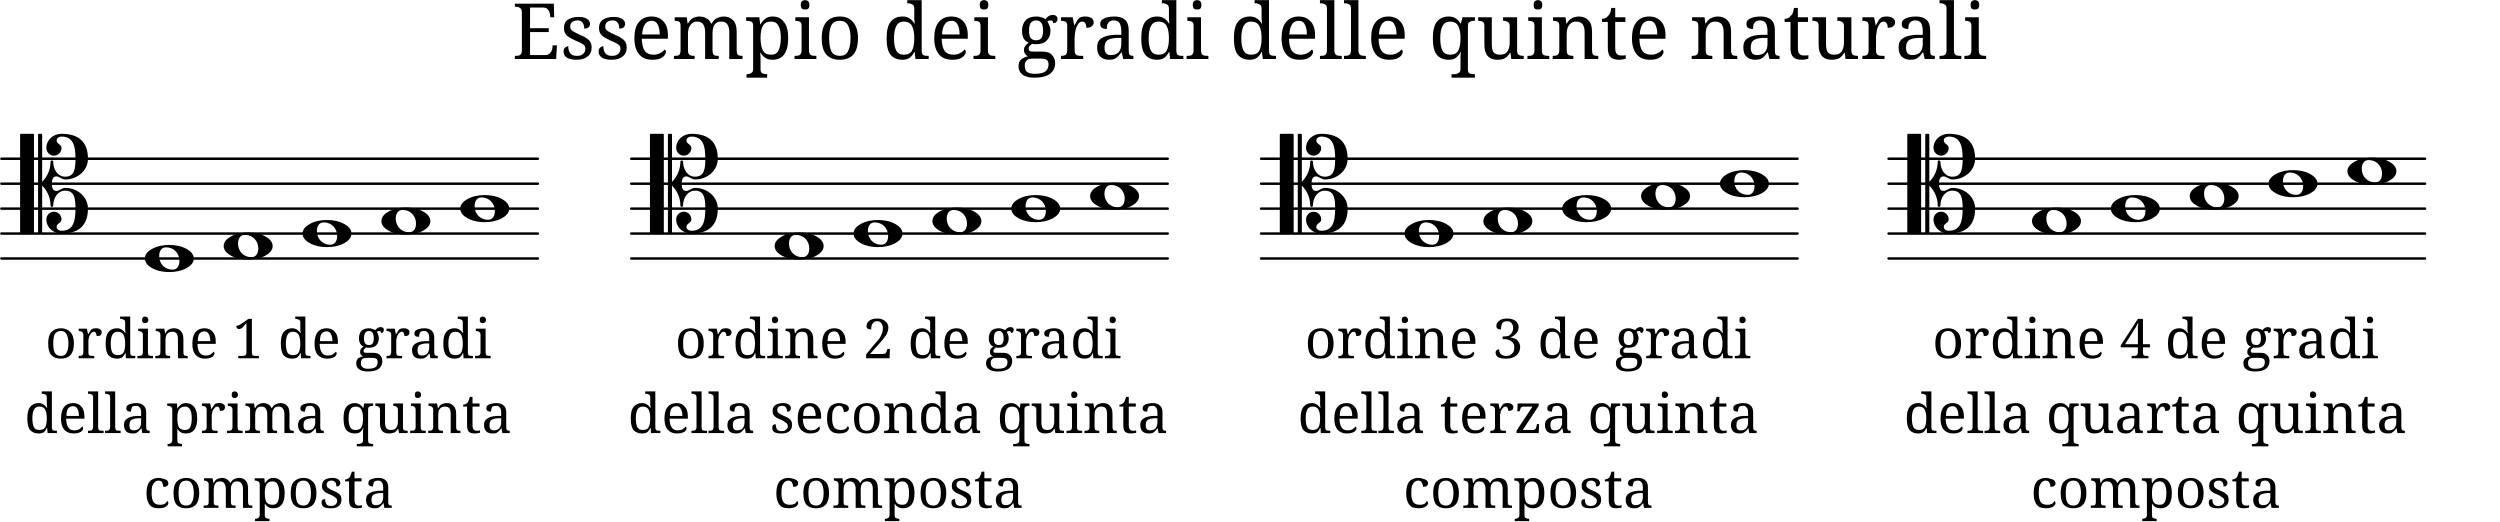
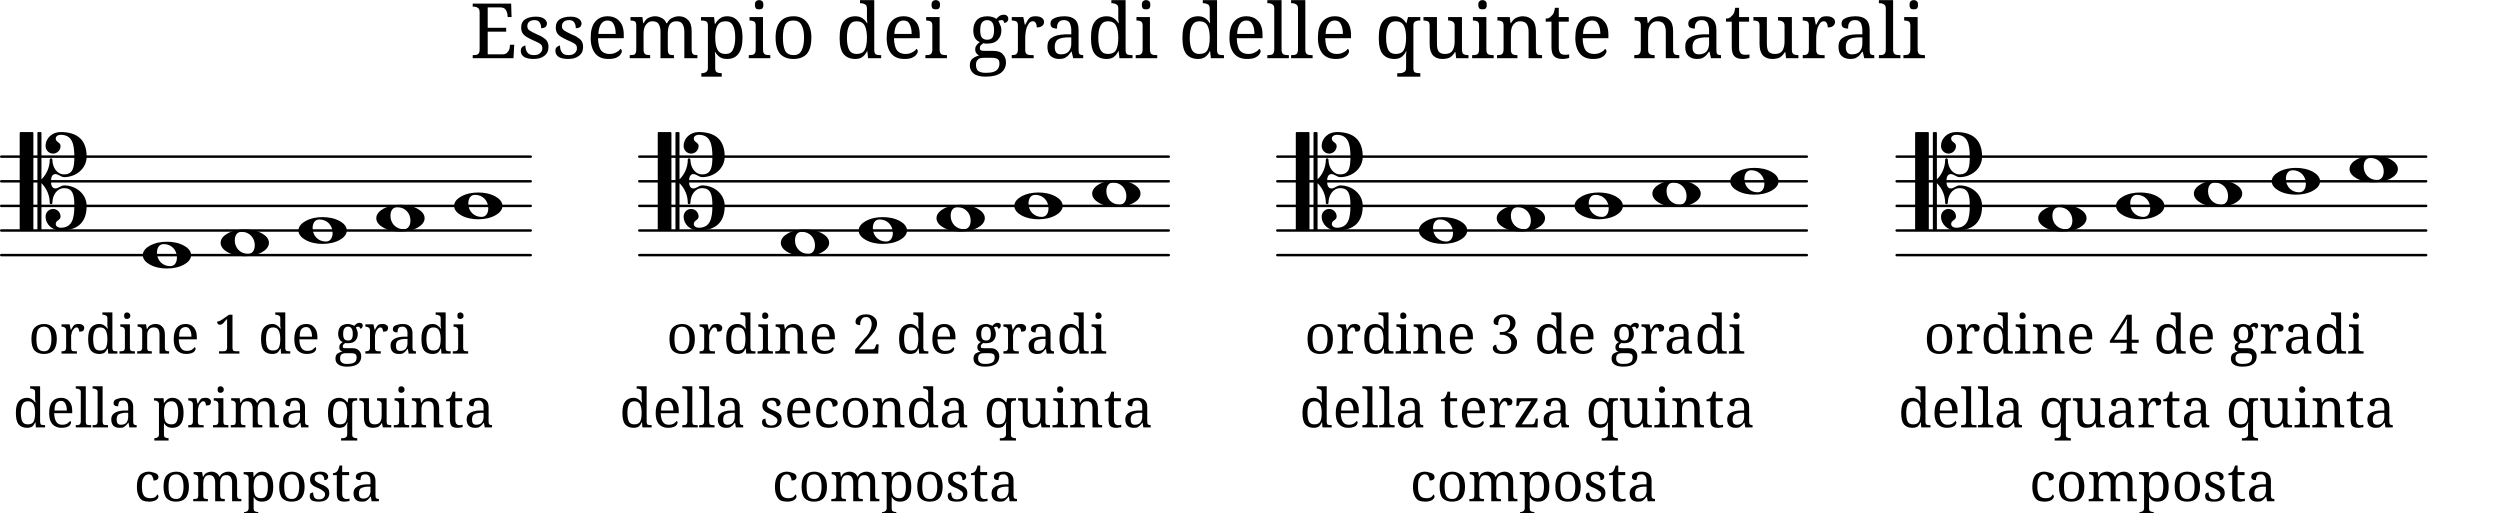
- <svg xmlns="http://www.w3.org/2000/svg" xmlns:xlink="http://www.w3.org/1999/xlink" version="1.2" width="176.13mm" height="36.71mm" viewBox="0 -2.365 100.229 20.893">
+ <svg xmlns="http://www.w3.org/2000/svg" xmlns:xlink="http://www.w3.org/1999/xlink" version="1.2" width="178.47mm" height="36.59mm" viewBox="0 -2.364 101.561 20.822">
  <style type="text/css">

tspan { white-space: pre; }

</style>
-   <g transform="translate(20.5124, -0)">
+   <g transform="translate(19.0784, -0)">
    <text font-family="serif" font-size="3.111" text-anchor="start" fill="currentColor">
      <tspan>Essempio dei gradi delle quinte naturali</tspan>
    </text>
  </g>
  <g transform="translate(0, 8)">
    <line stroke-linejoin="round" stroke-linecap="round" stroke-width="0.1" stroke="currentColor" x1="0.05" y1="0" x2="21.56" y2="0" />
  </g>
  <g transform="translate(0, 7)">
    <line stroke-linejoin="round" stroke-linecap="round" stroke-width="0.1" stroke="currentColor" x1="0.05" y1="0" x2="21.56" y2="0" />
  </g>
  <g transform="translate(0, 6)">
    <line stroke-linejoin="round" stroke-linecap="round" stroke-width="0.1" stroke="currentColor" x1="0.05" y1="0" x2="21.56" y2="0" />
  </g>
  <g transform="translate(0, 5)">
    <line stroke-linejoin="round" stroke-linecap="round" stroke-width="0.1" stroke="currentColor" x1="0.05" y1="0" x2="21.56" y2="0" />
  </g>
  <g transform="translate(0, 4)">
    <line stroke-linejoin="round" stroke-linecap="round" stroke-width="0.1" stroke="currentColor" x1="0.05" y1="0" x2="21.56" y2="0" />
  </g>
  <a style="color:inherit;" xlink:href="textedit:///home/johannes/common-lisp/setzkasten/lilypond-export/b1-c39-m2-c.ly:38:59:60">
    <g transform="translate(18.448, 6)">
      <path transform="scale(0.004, -0.004)" d="M213 112c-50 0 -69 -43 -69 -88c0 -77 57 -136 134 -136c50 0 69 43 69 88c0 77 -57 136 -134 136zM491 0c0 -43 -34 -75 -72 -96c-53 -29 -114 -40 -174 -40s-120 11 -173 40c-38 21 -72 53 -72 96s34 75 72 96c53 29 113 40 173 40s121 -11 174 -40 c38 -21 72 -53 72 -96z" fill="currentColor" />
    </g>
  </a>
  <a style="color:inherit;" xlink:href="textedit:///home/johannes/common-lisp/setzkasten/lilypond-export/b1-c39-m2-c.ly:38:47:48">
    <g transform="translate(8.962, 7.5)">
      <path transform="scale(0.004, -0.004)" d="M213 112c-50 0 -69 -43 -69 -88c0 -77 57 -136 134 -136c50 0 69 43 69 88c0 77 -57 136 -134 136zM491 0c0 -43 -34 -75 -72 -96c-53 -29 -114 -40 -174 -40s-120 11 -173 40c-38 21 -72 53 -72 96s34 75 72 96c53 29 113 40 173 40s121 -11 174 -40 c38 -21 72 -53 72 -96z" fill="currentColor" />
    </g>
  </a>
  <a style="color:inherit;" xlink:href="textedit:///home/johannes/common-lisp/setzkasten/lilypond-export/b1-c39-m2-c.ly:38:51:52">
    <g transform="translate(12.124, 7)">
      <path transform="scale(0.004, -0.004)" d="M213 112c-50 0 -69 -43 -69 -88c0 -77 57 -136 134 -136c50 0 69 43 69 88c0 77 -57 136 -134 136zM491 0c0 -43 -34 -75 -72 -96c-53 -29 -114 -40 -174 -40s-120 11 -173 40c-38 21 -72 53 -72 96s34 75 72 96c53 29 113 40 173 40s121 -11 174 -40 c38 -21 72 -53 72 -96z" fill="currentColor" />
    </g>
  </a>
  <a style="color:inherit;" xlink:href="textedit:///home/johannes/common-lisp/setzkasten/lilypond-export/b1-c39-m2-c.ly:38:55:56">
    <g transform="translate(15.286, 6.5)">
      <path transform="scale(0.004, -0.004)" d="M213 112c-50 0 -69 -43 -69 -88c0 -77 57 -136 134 -136c50 0 69 43 69 88c0 77 -57 136 -134 136zM491 0c0 -43 -34 -75 -72 -96c-53 -29 -114 -40 -174 -40s-120 11 -173 40c-38 21 -72 53 -72 96s34 75 72 96c53 29 113 40 173 40s121 -11 174 -40 c38 -21 72 -53 72 -96z" fill="currentColor" />
    </g>
  </a>
  <a style="color:inherit;" xlink:href="textedit:///home/johannes/common-lisp/setzkasten/lilypond-export/b1-c39-m2-c.ly:38:43:44">
    <g transform="translate(5.8, 8)">
      <path transform="scale(0.004, -0.004)" d="M213 112c-50 0 -69 -43 -69 -88c0 -77 57 -136 134 -136c50 0 69 43 69 88c0 77 -57 136 -134 136zM491 0c0 -43 -34 -75 -72 -96c-53 -29 -114 -40 -174 -40s-120 11 -173 40c-38 21 -72 53 -72 96s34 75 72 96c53 29 113 40 173 40s121 -11 174 -40 c38 -21 72 -53 72 -96z" fill="currentColor" />
    </g>
  </a>
  <g transform="translate(0.8, 5)">
    <path transform="scale(0.004, -0.004)" d="M318 0c0 -33 7 -73 45 -73c29 0 57 31 88 31c123 0 229 -89 229 -208c0 -169 -93 -250 -265 -250c-83 0 -152 61 -152 142c0 42 34 77 76 77s76 -35 76 -77c0 -39 -49 -37 -49 -76c0 -23 24 -38 49 -38c116 0 140 90 140 222c0 106 -12 180 -104 180 c-72 0 -119 -71 -119 -149c0 -9 -7 -14 -14 -14s-13 5 -13 14c0 76 -31 147 -84 200v-471c0 -6 -4 -10 -10 -10h-21c-6 0 -10 4 -10 10v980c0 6 4 10 10 10h21c6 0 10 -4 10 -10v-471c53 53 84 124 84 200c0 9 6 14 13 14s14 -5 14 -14c0 -78 47 -149 119 -149 c92 0 104 74 104 180c0 132 -24 222 -140 222c-25 0 -49 -15 -49 -38c0 -39 49 -37 49 -76c0 -42 -34 -77 -76 -77s-76 35 -76 77c0 81 69 142 152 142c172 0 265 -81 265 -250c0 -119 -106 -208 -229 -208c-31 0 -59 31 -88 31c-38 0 -45 -40 -45 -73zM129 -500h-119 c-6 0 -10 4 -10 10v980c0 6 4 10 10 10h119c6 0 10 -4 10 -10v-980c0 -6 -4 -10 -10 -10z" fill="currentColor" />
  </g>
  <a style="color:inherit;" xlink:href="textedit:///home/johannes/common-lisp/setzkasten/lilypond-export/b1-c39-m2-c.ly:36:16:17">
</a>
-   <g transform="translate(1.8003, 12)">
+   <g transform="translate(1.1516, 12)">
    <text font-family="serif" font-size="2.2" text-anchor="start" fill="currentColor">
      <tspan>ordine 1 de gradi</tspan>
    </text>
  </g>
-   <g transform="translate(0.9638, 15)">
+   <g transform="translate(0.5199, 15)">
    <text font-family="serif" font-size="2.2" text-anchor="start" fill="currentColor">
      <tspan>della prima quinta</tspan>
    </text>
  </g>
-   <g transform="translate(5.7439, 18)">
-     <text font-family="serif" font-size="2.2" text-anchor="start" fill="currentColor">
-       <tspan>composta</tspan>
-     </text>
-   </g>
-   <g transform="translate(25.2546, 8)">
-     <line stroke-linejoin="round" stroke-linecap="round" stroke-width="0.1" stroke="currentColor" x1="0.05" y1="0" x2="21.56" y2="0" />
-   </g>
-   <g transform="translate(25.2546, 7)">
-     <line stroke-linejoin="round" stroke-linecap="round" stroke-width="0.1" stroke="currentColor" x1="0.05" y1="0" x2="21.56" y2="0" />
-   </g>
-   <g transform="translate(25.2546, 6)">
-     <line stroke-linejoin="round" stroke-linecap="round" stroke-width="0.1" stroke="currentColor" x1="0.05" y1="0" x2="21.56" y2="0" />
-   </g>
-   <g transform="translate(25.2546, 5)">
-     <line stroke-linejoin="round" stroke-linecap="round" stroke-width="0.1" stroke="currentColor" x1="0.05" y1="0" x2="21.56" y2="0" />
-   </g>
-   <g transform="translate(25.2546, 4)">
+   <g transform="translate(5.4366, 18)">
+     <text font-family="serif" font-size="2.2" text-anchor="start" fill="currentColor">
+       <tspan>composta</tspan>
+     </text>
+   </g>
+   <g transform="translate(25.9204, 8)">
+     <line stroke-linejoin="round" stroke-linecap="round" stroke-width="0.1" stroke="currentColor" x1="0.05" y1="0" x2="21.56" y2="0" />
+   </g>
+   <g transform="translate(25.9204, 7)">
+     <line stroke-linejoin="round" stroke-linecap="round" stroke-width="0.1" stroke="currentColor" x1="0.05" y1="0" x2="21.56" y2="0" />
+   </g>
+   <g transform="translate(25.9204, 6)">
+     <line stroke-linejoin="round" stroke-linecap="round" stroke-width="0.1" stroke="currentColor" x1="0.05" y1="0" x2="21.56" y2="0" />
+   </g>
+   <g transform="translate(25.9204, 5)">
+     <line stroke-linejoin="round" stroke-linecap="round" stroke-width="0.1" stroke="currentColor" x1="0.05" y1="0" x2="21.56" y2="0" />
+   </g>
+   <g transform="translate(25.9204, 4)">
    <line stroke-linejoin="round" stroke-linecap="round" stroke-width="0.1" stroke="currentColor" x1="0.05" y1="0" x2="21.56" y2="0" />
  </g>
  <a style="color:inherit;" xlink:href="textedit:///home/johannes/common-lisp/setzkasten/lilypond-export/b1-c39-m2-c.ly:76:59:60">
-     <g transform="translate(43.7027, 5.5)">
+     <g transform="translate(44.3685, 5.5)">
      <path transform="scale(0.004, -0.004)" d="M213 112c-50 0 -69 -43 -69 -88c0 -77 57 -136 134 -136c50 0 69 43 69 88c0 77 -57 136 -134 136zM491 0c0 -43 -34 -75 -72 -96c-53 -29 -114 -40 -174 -40s-120 11 -173 40c-38 21 -72 53 -72 96s34 75 72 96c53 29 113 40 173 40s121 -11 174 -40 c38 -21 72 -53 72 -96z" fill="currentColor" />
    </g>
  </a>
  <a style="color:inherit;" xlink:href="textedit:///home/johannes/common-lisp/setzkasten/lilypond-export/b1-c39-m2-c.ly:76:47:48">
-     <g transform="translate(34.2167, 7)">
+     <g transform="translate(34.8824, 7)">
      <path transform="scale(0.004, -0.004)" d="M213 112c-50 0 -69 -43 -69 -88c0 -77 57 -136 134 -136c50 0 69 43 69 88c0 77 -57 136 -134 136zM491 0c0 -43 -34 -75 -72 -96c-53 -29 -114 -40 -174 -40s-120 11 -173 40c-38 21 -72 53 -72 96s34 75 72 96c53 29 113 40 173 40s121 -11 174 -40 c38 -21 72 -53 72 -96z" fill="currentColor" />
    </g>
  </a>
  <a style="color:inherit;" xlink:href="textedit:///home/johannes/common-lisp/setzkasten/lilypond-export/b1-c39-m2-c.ly:76:51:52">
-     <g transform="translate(37.3787, 6.5)">
+     <g transform="translate(38.0444, 6.5)">
      <path transform="scale(0.004, -0.004)" d="M213 112c-50 0 -69 -43 -69 -88c0 -77 57 -136 134 -136c50 0 69 43 69 88c0 77 -57 136 -134 136zM491 0c0 -43 -34 -75 -72 -96c-53 -29 -114 -40 -174 -40s-120 11 -173 40c-38 21 -72 53 -72 96s34 75 72 96c53 29 113 40 173 40s121 -11 174 -40 c38 -21 72 -53 72 -96z" fill="currentColor" />
    </g>
  </a>
  <a style="color:inherit;" xlink:href="textedit:///home/johannes/common-lisp/setzkasten/lilypond-export/b1-c39-m2-c.ly:76:55:56">
-     <g transform="translate(40.5407, 6)">
+     <g transform="translate(41.2064, 6)">
      <path transform="scale(0.004, -0.004)" d="M213 112c-50 0 -69 -43 -69 -88c0 -77 57 -136 134 -136c50 0 69 43 69 88c0 77 -57 136 -134 136zM491 0c0 -43 -34 -75 -72 -96c-53 -29 -114 -40 -174 -40s-120 11 -173 40c-38 21 -72 53 -72 96s34 75 72 96c53 29 113 40 173 40s121 -11 174 -40 c38 -21 72 -53 72 -96z" fill="currentColor" />
    </g>
  </a>
  <a style="color:inherit;" xlink:href="textedit:///home/johannes/common-lisp/setzkasten/lilypond-export/b1-c39-m2-c.ly:76:43:44">
-     <g transform="translate(31.0546, 7.5)">
-       <path transform="scale(0.004, -0.004)" d="M213 112c-50 0 -69 -43 -69 -88c0 -77 57 -136 134 -136c50 0 69 43 69 88c0 77 -57 136 -134 136zM491 0c0 -43 -34 -75 -72 -96c-53 -29 -114 -40 -174 -40s-120 11 -173 40c-38 21 -72 53 -72 96s34 75 72 96c53 29 113 40 173 40s121 -11 174 -40 c38 -21 72 -53 72 -96z" fill="currentColor" />
-     </g>
-   </a>
-   <g transform="translate(26.0546, 5)">
+     <g transform="translate(31.7204, 7.5)">
+       <path transform="scale(0.004, -0.004)" d="M213 112c-50 0 -69 -43 -69 -88c0 -77 57 -136 134 -136c50 0 69 43 69 88c0 77 -57 136 -134 136zM491 0c0 -43 -34 -75 -72 -96c-53 -29 -114 -40 -174 -40s-120 11 -173 40c-38 21 -72 53 -72 96s34 75 72 96c53 29 113 40 173 40s121 -11 174 -40 c38 -21 72 -53 72 -96z" fill="currentColor" />
+     </g>
+   </a>
+   <g transform="translate(26.7204, 5)">
    <path transform="scale(0.004, -0.004)" d="M318 0c0 -33 7 -73 45 -73c29 0 57 31 88 31c123 0 229 -89 229 -208c0 -169 -93 -250 -265 -250c-83 0 -152 61 -152 142c0 42 34 77 76 77s76 -35 76 -77c0 -39 -49 -37 -49 -76c0 -23 24 -38 49 -38c116 0 140 90 140 222c0 106 -12 180 -104 180 c-72 0 -119 -71 -119 -149c0 -9 -7 -14 -14 -14s-13 5 -13 14c0 76 -31 147 -84 200v-471c0 -6 -4 -10 -10 -10h-21c-6 0 -10 4 -10 10v980c0 6 4 10 10 10h21c6 0 10 -4 10 -10v-471c53 53 84 124 84 200c0 9 6 14 13 14s14 -5 14 -14c0 -78 47 -149 119 -149 c92 0 104 74 104 180c0 132 -24 222 -140 222c-25 0 -49 -15 -49 -38c0 -39 49 -37 49 -76c0 -42 -34 -77 -76 -77s-76 35 -76 77c0 81 69 142 152 142c172 0 265 -81 265 -250c0 -119 -106 -208 -229 -208c-31 0 -59 31 -88 31c-38 0 -45 -40 -45 -73zM129 -500h-119 c-6 0 -10 4 -10 10v980c0 6 4 10 10 10h119c6 0 10 -4 10 -10v-980c0 -6 -4 -10 -10 -10z" fill="currentColor" />
  </g>
  <a style="color:inherit;" xlink:href="textedit:///home/johannes/common-lisp/setzkasten/lilypond-export/b1-c39-m2-c.ly:74:16:17">
</a>
-   <g transform="translate(27.055, 12)">
+   <g transform="translate(27.072, 12)">
    <text font-family="serif" font-size="2.2" text-anchor="start" fill="currentColor">
      <tspan>ordine 2 de gradi</tspan>
    </text>
  </g>
  <g transform="translate(25.16, 15)">
    <text font-family="serif" font-size="2.2" text-anchor="start" fill="currentColor">
      <tspan>della seconda quinta</tspan>
    </text>
  </g>
-   <g transform="translate(30.9985, 18)">
-     <text font-family="serif" font-size="2.2" text-anchor="start" fill="currentColor">
-       <tspan>composta</tspan>
-     </text>
-   </g>
-   <g transform="translate(50.5093, 8)">
-     <line stroke-linejoin="round" stroke-linecap="round" stroke-width="0.1" stroke="currentColor" x1="0.05" y1="0" x2="21.56" y2="0" />
-   </g>
-   <g transform="translate(50.5093, 7)">
-     <line stroke-linejoin="round" stroke-linecap="round" stroke-width="0.1" stroke="currentColor" x1="0.05" y1="0" x2="21.56" y2="0" />
-   </g>
-   <g transform="translate(50.5093, 6)">
-     <line stroke-linejoin="round" stroke-linecap="round" stroke-width="0.1" stroke="currentColor" x1="0.05" y1="0" x2="21.56" y2="0" />
-   </g>
-   <g transform="translate(50.5093, 5)">
-     <line stroke-linejoin="round" stroke-linecap="round" stroke-width="0.1" stroke="currentColor" x1="0.05" y1="0" x2="21.56" y2="0" />
-   </g>
-   <g transform="translate(50.5093, 4)">
+   <g transform="translate(31.357, 18)">
+     <text font-family="serif" font-size="2.2" text-anchor="start" fill="currentColor">
+       <tspan>composta</tspan>
+     </text>
+   </g>
+   <g transform="translate(51.8409, 8)">
+     <line stroke-linejoin="round" stroke-linecap="round" stroke-width="0.1" stroke="currentColor" x1="0.05" y1="0" x2="21.56" y2="0" />
+   </g>
+   <g transform="translate(51.8409, 7)">
+     <line stroke-linejoin="round" stroke-linecap="round" stroke-width="0.1" stroke="currentColor" x1="0.05" y1="0" x2="21.56" y2="0" />
+   </g>
+   <g transform="translate(51.8409, 6)">
+     <line stroke-linejoin="round" stroke-linecap="round" stroke-width="0.1" stroke="currentColor" x1="0.05" y1="0" x2="21.56" y2="0" />
+   </g>
+   <g transform="translate(51.8409, 5)">
+     <line stroke-linejoin="round" stroke-linecap="round" stroke-width="0.1" stroke="currentColor" x1="0.05" y1="0" x2="21.56" y2="0" />
+   </g>
+   <g transform="translate(51.8409, 4)">
    <line stroke-linejoin="round" stroke-linecap="round" stroke-width="0.1" stroke="currentColor" x1="0.05" y1="0" x2="21.56" y2="0" />
  </g>
  <a style="color:inherit;" xlink:href="textedit:///home/johannes/common-lisp/setzkasten/lilypond-export/b1-c39-m2-c.ly:114:59:60">
-     <g transform="translate(68.9573, 5)">
+     <g transform="translate(70.2889, 5)">
      <path transform="scale(0.004, -0.004)" d="M213 112c-50 0 -69 -43 -69 -88c0 -77 57 -136 134 -136c50 0 69 43 69 88c0 77 -57 136 -134 136zM491 0c0 -43 -34 -75 -72 -96c-53 -29 -114 -40 -174 -40s-120 11 -173 40c-38 21 -72 53 -72 96s34 75 72 96c53 29 113 40 173 40s121 -11 174 -40 c38 -21 72 -53 72 -96z" fill="currentColor" />
    </g>
  </a>
  <a style="color:inherit;" xlink:href="textedit:///home/johannes/common-lisp/setzkasten/lilypond-export/b1-c39-m2-c.ly:114:47:48">
-     <g transform="translate(59.4713, 6.5)">
+     <g transform="translate(60.8029, 6.5)">
      <path transform="scale(0.004, -0.004)" d="M213 112c-50 0 -69 -43 -69 -88c0 -77 57 -136 134 -136c50 0 69 43 69 88c0 77 -57 136 -134 136zM491 0c0 -43 -34 -75 -72 -96c-53 -29 -114 -40 -174 -40s-120 11 -173 40c-38 21 -72 53 -72 96s34 75 72 96c53 29 113 40 173 40s121 -11 174 -40 c38 -21 72 -53 72 -96z" fill="currentColor" />
    </g>
  </a>
  <a style="color:inherit;" xlink:href="textedit:///home/johannes/common-lisp/setzkasten/lilypond-export/b1-c39-m2-c.ly:114:51:52">
-     <g transform="translate(62.6333, 6)">
+     <g transform="translate(63.9649, 6)">
      <path transform="scale(0.004, -0.004)" d="M213 112c-50 0 -69 -43 -69 -88c0 -77 57 -136 134 -136c50 0 69 43 69 88c0 77 -57 136 -134 136zM491 0c0 -43 -34 -75 -72 -96c-53 -29 -114 -40 -174 -40s-120 11 -173 40c-38 21 -72 53 -72 96s34 75 72 96c53 29 113 40 173 40s121 -11 174 -40 c38 -21 72 -53 72 -96z" fill="currentColor" />
    </g>
  </a>
  <a style="color:inherit;" xlink:href="textedit:///home/johannes/common-lisp/setzkasten/lilypond-export/b1-c39-m2-c.ly:114:55:56">
-     <g transform="translate(65.7953, 5.5)">
+     <g transform="translate(67.1269, 5.5)">
      <path transform="scale(0.004, -0.004)" d="M213 112c-50 0 -69 -43 -69 -88c0 -77 57 -136 134 -136c50 0 69 43 69 88c0 77 -57 136 -134 136zM491 0c0 -43 -34 -75 -72 -96c-53 -29 -114 -40 -174 -40s-120 11 -173 40c-38 21 -72 53 -72 96s34 75 72 96c53 29 113 40 173 40s121 -11 174 -40 c38 -21 72 -53 72 -96z" fill="currentColor" />
    </g>
  </a>
  <a style="color:inherit;" xlink:href="textedit:///home/johannes/common-lisp/setzkasten/lilypond-export/b1-c39-m2-c.ly:114:43:44">
-     <g transform="translate(56.3093, 7)">
-       <path transform="scale(0.004, -0.004)" d="M213 112c-50 0 -69 -43 -69 -88c0 -77 57 -136 134 -136c50 0 69 43 69 88c0 77 -57 136 -134 136zM491 0c0 -43 -34 -75 -72 -96c-53 -29 -114 -40 -174 -40s-120 11 -173 40c-38 21 -72 53 -72 96s34 75 72 96c53 29 113 40 173 40s121 -11 174 -40 c38 -21 72 -53 72 -96z" fill="currentColor" />
-     </g>
-   </a>
-   <g transform="translate(51.3093, 5)">
+     <g transform="translate(57.6409, 7)">
+       <path transform="scale(0.004, -0.004)" d="M213 112c-50 0 -69 -43 -69 -88c0 -77 57 -136 134 -136c50 0 69 43 69 88c0 77 -57 136 -134 136zM491 0c0 -43 -34 -75 -72 -96c-53 -29 -114 -40 -174 -40s-120 11 -173 40c-38 21 -72 53 -72 96s34 75 72 96c53 29 113 40 173 40s121 -11 174 -40 c38 -21 72 -53 72 -96z" fill="currentColor" />
+     </g>
+   </a>
+   <g transform="translate(52.6409, 5)">
    <path transform="scale(0.004, -0.004)" d="M318 0c0 -33 7 -73 45 -73c29 0 57 31 88 31c123 0 229 -89 229 -208c0 -169 -93 -250 -265 -250c-83 0 -152 61 -152 142c0 42 34 77 76 77s76 -35 76 -77c0 -39 -49 -37 -49 -76c0 -23 24 -38 49 -38c116 0 140 90 140 222c0 106 -12 180 -104 180 c-72 0 -119 -71 -119 -149c0 -9 -7 -14 -14 -14s-13 5 -13 14c0 76 -31 147 -84 200v-471c0 -6 -4 -10 -10 -10h-21c-6 0 -10 4 -10 10v980c0 6 4 10 10 10h21c6 0 10 -4 10 -10v-471c53 53 84 124 84 200c0 9 6 14 13 14s14 -5 14 -14c0 -78 47 -149 119 -149 c92 0 104 74 104 180c0 132 -24 222 -140 222c-25 0 -49 -15 -49 -38c0 -39 49 -37 49 -76c0 -42 -34 -77 -76 -77s-76 35 -76 77c0 81 69 142 152 142c172 0 265 -81 265 -250c0 -119 -106 -208 -229 -208c-31 0 -59 31 -88 31c-38 0 -45 -40 -45 -73zM129 -500h-119 c-6 0 -10 4 -10 10v980c0 6 4 10 10 10h119c6 0 10 -4 10 -10v-980c0 -6 -4 -10 -10 -10z" fill="currentColor" />
  </g>
  <a style="color:inherit;" xlink:href="textedit:///home/johannes/common-lisp/setzkasten/lilypond-export/b1-c39-m2-c.ly:112:16:17">
</a>
-   <g transform="translate(52.3096, 12)">
+   <g transform="translate(52.9925, 12)">
    <text font-family="serif" font-size="2.2" text-anchor="start" fill="currentColor">
      <tspan>ordine 3 de gradi</tspan>
    </text>
  </g>
-   <g transform="translate(52.0194, 15)">
+   <g transform="translate(52.7876, 15)">
    <text font-family="serif" font-size="2.2" text-anchor="start" fill="currentColor">
      <tspan>della terza quinta</tspan>
    </text>
  </g>
-   <g transform="translate(56.2532, 18)">
-     <text font-family="serif" font-size="2.2" text-anchor="start" fill="currentColor">
-       <tspan>composta</tspan>
-     </text>
-   </g>
-   <g transform="translate(75.6693, 8)">
-     <line stroke-linejoin="round" stroke-linecap="round" stroke-width="0.1" stroke="currentColor" x1="0.05" y1="0" x2="21.56" y2="0" />
-   </g>
-   <g transform="translate(75.6693, 7)">
-     <line stroke-linejoin="round" stroke-linecap="round" stroke-width="0.1" stroke="currentColor" x1="0.05" y1="0" x2="21.56" y2="0" />
-   </g>
-   <g transform="translate(75.6693, 6)">
-     <line stroke-linejoin="round" stroke-linecap="round" stroke-width="0.1" stroke="currentColor" x1="0.05" y1="0" x2="21.56" y2="0" />
-   </g>
-   <g transform="translate(75.6693, 5)">
-     <line stroke-linejoin="round" stroke-linecap="round" stroke-width="0.1" stroke="currentColor" x1="0.05" y1="0" x2="21.56" y2="0" />
-   </g>
-   <g transform="translate(75.6693, 4)">
+   <g transform="translate(57.2775, 18)">
+     <text font-family="serif" font-size="2.2" text-anchor="start" fill="currentColor">
+       <tspan>composta</tspan>
+     </text>
+   </g>
+   <g transform="translate(77.0009, 8)">
+     <line stroke-linejoin="round" stroke-linecap="round" stroke-width="0.1" stroke="currentColor" x1="0.05" y1="0" x2="21.56" y2="0" />
+   </g>
+   <g transform="translate(77.0009, 7)">
+     <line stroke-linejoin="round" stroke-linecap="round" stroke-width="0.1" stroke="currentColor" x1="0.05" y1="0" x2="21.56" y2="0" />
+   </g>
+   <g transform="translate(77.0009, 6)">
+     <line stroke-linejoin="round" stroke-linecap="round" stroke-width="0.1" stroke="currentColor" x1="0.05" y1="0" x2="21.56" y2="0" />
+   </g>
+   <g transform="translate(77.0009, 5)">
+     <line stroke-linejoin="round" stroke-linecap="round" stroke-width="0.1" stroke="currentColor" x1="0.05" y1="0" x2="21.56" y2="0" />
+   </g>
+   <g transform="translate(77.0009, 4)">
    <line stroke-linejoin="round" stroke-linecap="round" stroke-width="0.1" stroke="currentColor" x1="0.05" y1="0" x2="21.56" y2="0" />
  </g>
  <a style="color:inherit;" xlink:href="textedit:///home/johannes/common-lisp/setzkasten/lilypond-export/b1-c39-m2-c.ly:152:60:61">
-     <g transform="translate(94.1173, 4.5)">
+     <g transform="translate(95.4489, 4.5)">
      <path transform="scale(0.004, -0.004)" d="M213 112c-50 0 -69 -43 -69 -88c0 -77 57 -136 134 -136c50 0 69 43 69 88c0 77 -57 136 -134 136zM491 0c0 -43 -34 -75 -72 -96c-53 -29 -114 -40 -174 -40s-120 11 -173 40c-38 21 -72 53 -72 96s34 75 72 96c53 29 113 40 173 40s121 -11 174 -40 c38 -21 72 -53 72 -96z" fill="currentColor" />
    </g>
  </a>
  <a style="color:inherit;" xlink:href="textedit:///home/johannes/common-lisp/setzkasten/lilypond-export/b1-c39-m2-c.ly:152:47:48">
-     <g transform="translate(84.6313, 6)">
+     <g transform="translate(85.9629, 6)">
      <path transform="scale(0.004, -0.004)" d="M213 112c-50 0 -69 -43 -69 -88c0 -77 57 -136 134 -136c50 0 69 43 69 88c0 77 -57 136 -134 136zM491 0c0 -43 -34 -75 -72 -96c-53 -29 -114 -40 -174 -40s-120 11 -173 40c-38 21 -72 53 -72 96s34 75 72 96c53 29 113 40 173 40s121 -11 174 -40 c38 -21 72 -53 72 -96z" fill="currentColor" />
    </g>
  </a>
  <a style="color:inherit;" xlink:href="textedit:///home/johannes/common-lisp/setzkasten/lilypond-export/b1-c39-m2-c.ly:152:51:52">
-     <g transform="translate(87.7933, 5.5)">
+     <g transform="translate(89.1249, 5.5)">
      <path transform="scale(0.004, -0.004)" d="M213 112c-50 0 -69 -43 -69 -88c0 -77 57 -136 134 -136c50 0 69 43 69 88c0 77 -57 136 -134 136zM491 0c0 -43 -34 -75 -72 -96c-53 -29 -114 -40 -174 -40s-120 11 -173 40c-38 21 -72 53 -72 96s34 75 72 96c53 29 113 40 173 40s121 -11 174 -40 c38 -21 72 -53 72 -96z" fill="currentColor" />
    </g>
  </a>
  <a style="color:inherit;" xlink:href="textedit:///home/johannes/common-lisp/setzkasten/lilypond-export/b1-c39-m2-c.ly:152:55:56">
-     <g transform="translate(90.9553, 5)">
+     <g transform="translate(92.2869, 5)">
      <path transform="scale(0.004, -0.004)" d="M213 112c-50 0 -69 -43 -69 -88c0 -77 57 -136 134 -136c50 0 69 43 69 88c0 77 -57 136 -134 136zM491 0c0 -43 -34 -75 -72 -96c-53 -29 -114 -40 -174 -40s-120 11 -173 40c-38 21 -72 53 -72 96s34 75 72 96c53 29 113 40 173 40s121 -11 174 -40 c38 -21 72 -53 72 -96z" fill="currentColor" />
    </g>
  </a>
  <a style="color:inherit;" xlink:href="textedit:///home/johannes/common-lisp/setzkasten/lilypond-export/b1-c39-m2-c.ly:152:43:44">
-     <g transform="translate(81.4693, 6.5)">
-       <path transform="scale(0.004, -0.004)" d="M213 112c-50 0 -69 -43 -69 -88c0 -77 57 -136 134 -136c50 0 69 43 69 88c0 77 -57 136 -134 136zM491 0c0 -43 -34 -75 -72 -96c-53 -29 -114 -40 -174 -40s-120 11 -173 40c-38 21 -72 53 -72 96s34 75 72 96c53 29 113 40 173 40s121 -11 174 -40 c38 -21 72 -53 72 -96z" fill="currentColor" />
-     </g>
-   </a>
-   <g transform="translate(76.4693, 5)">
+     <g transform="translate(82.8009, 6.5)">
+       <path transform="scale(0.004, -0.004)" d="M213 112c-50 0 -69 -43 -69 -88c0 -77 57 -136 134 -136c50 0 69 43 69 88c0 77 -57 136 -134 136zM491 0c0 -43 -34 -75 -72 -96c-53 -29 -114 -40 -174 -40s-120 11 -173 40c-38 21 -72 53 -72 96s34 75 72 96c53 29 113 40 173 40s121 -11 174 -40 c38 -21 72 -53 72 -96z" fill="currentColor" />
+     </g>
+   </a>
+   <g transform="translate(77.8009, 5)">
    <path transform="scale(0.004, -0.004)" d="M318 0c0 -33 7 -73 45 -73c29 0 57 31 88 31c123 0 229 -89 229 -208c0 -169 -93 -250 -265 -250c-83 0 -152 61 -152 142c0 42 34 77 76 77s76 -35 76 -77c0 -39 -49 -37 -49 -76c0 -23 24 -38 49 -38c116 0 140 90 140 222c0 106 -12 180 -104 180 c-72 0 -119 -71 -119 -149c0 -9 -7 -14 -14 -14s-13 5 -13 14c0 76 -31 147 -84 200v-471c0 -6 -4 -10 -10 -10h-21c-6 0 -10 4 -10 10v980c0 6 4 10 10 10h21c6 0 10 -4 10 -10v-471c53 53 84 124 84 200c0 9 6 14 13 14s14 -5 14 -14c0 -78 47 -149 119 -149 c92 0 104 74 104 180c0 132 -24 222 -140 222c-25 0 -49 -15 -49 -38c0 -39 49 -37 49 -76c0 -42 -34 -77 -76 -77s-76 35 -76 77c0 81 69 142 152 142c172 0 265 -81 265 -250c0 -119 -106 -208 -229 -208c-31 0 -59 31 -88 31c-38 0 -45 -40 -45 -73zM129 -500h-119 c-6 0 -10 4 -10 10v980c0 6 4 10 10 10h119c6 0 10 -4 10 -10v-980c0 -6 -4 -10 -10 -10z" fill="currentColor" />
  </g>
  <a style="color:inherit;" xlink:href="textedit:///home/johannes/common-lisp/setzkasten/lilypond-export/b1-c39-m2-c.ly:150:16:17">
</a>
-   <g transform="translate(77.4696, 12)">
+   <g transform="translate(78.1525, 12)">
    <text font-family="serif" font-size="2.2" text-anchor="start" fill="currentColor">
      <tspan>ordine 4 de gradi</tspan>
    </text>
  </g>
-   <g transform="translate(76.3258, 15)">
+   <g transform="translate(77.1111, 15)">
    <text font-family="serif" font-size="2.2" text-anchor="start" fill="currentColor">
      <tspan>della quarta quinta</tspan>
    </text>
  </g>
-   <g transform="translate(81.4132, 18)">
+   <g transform="translate(82.4375, 18)">
    <text font-family="serif" font-size="2.2" text-anchor="start" fill="currentColor">
      <tspan>composta</tspan>
    </text>
  </g>
</svg>
